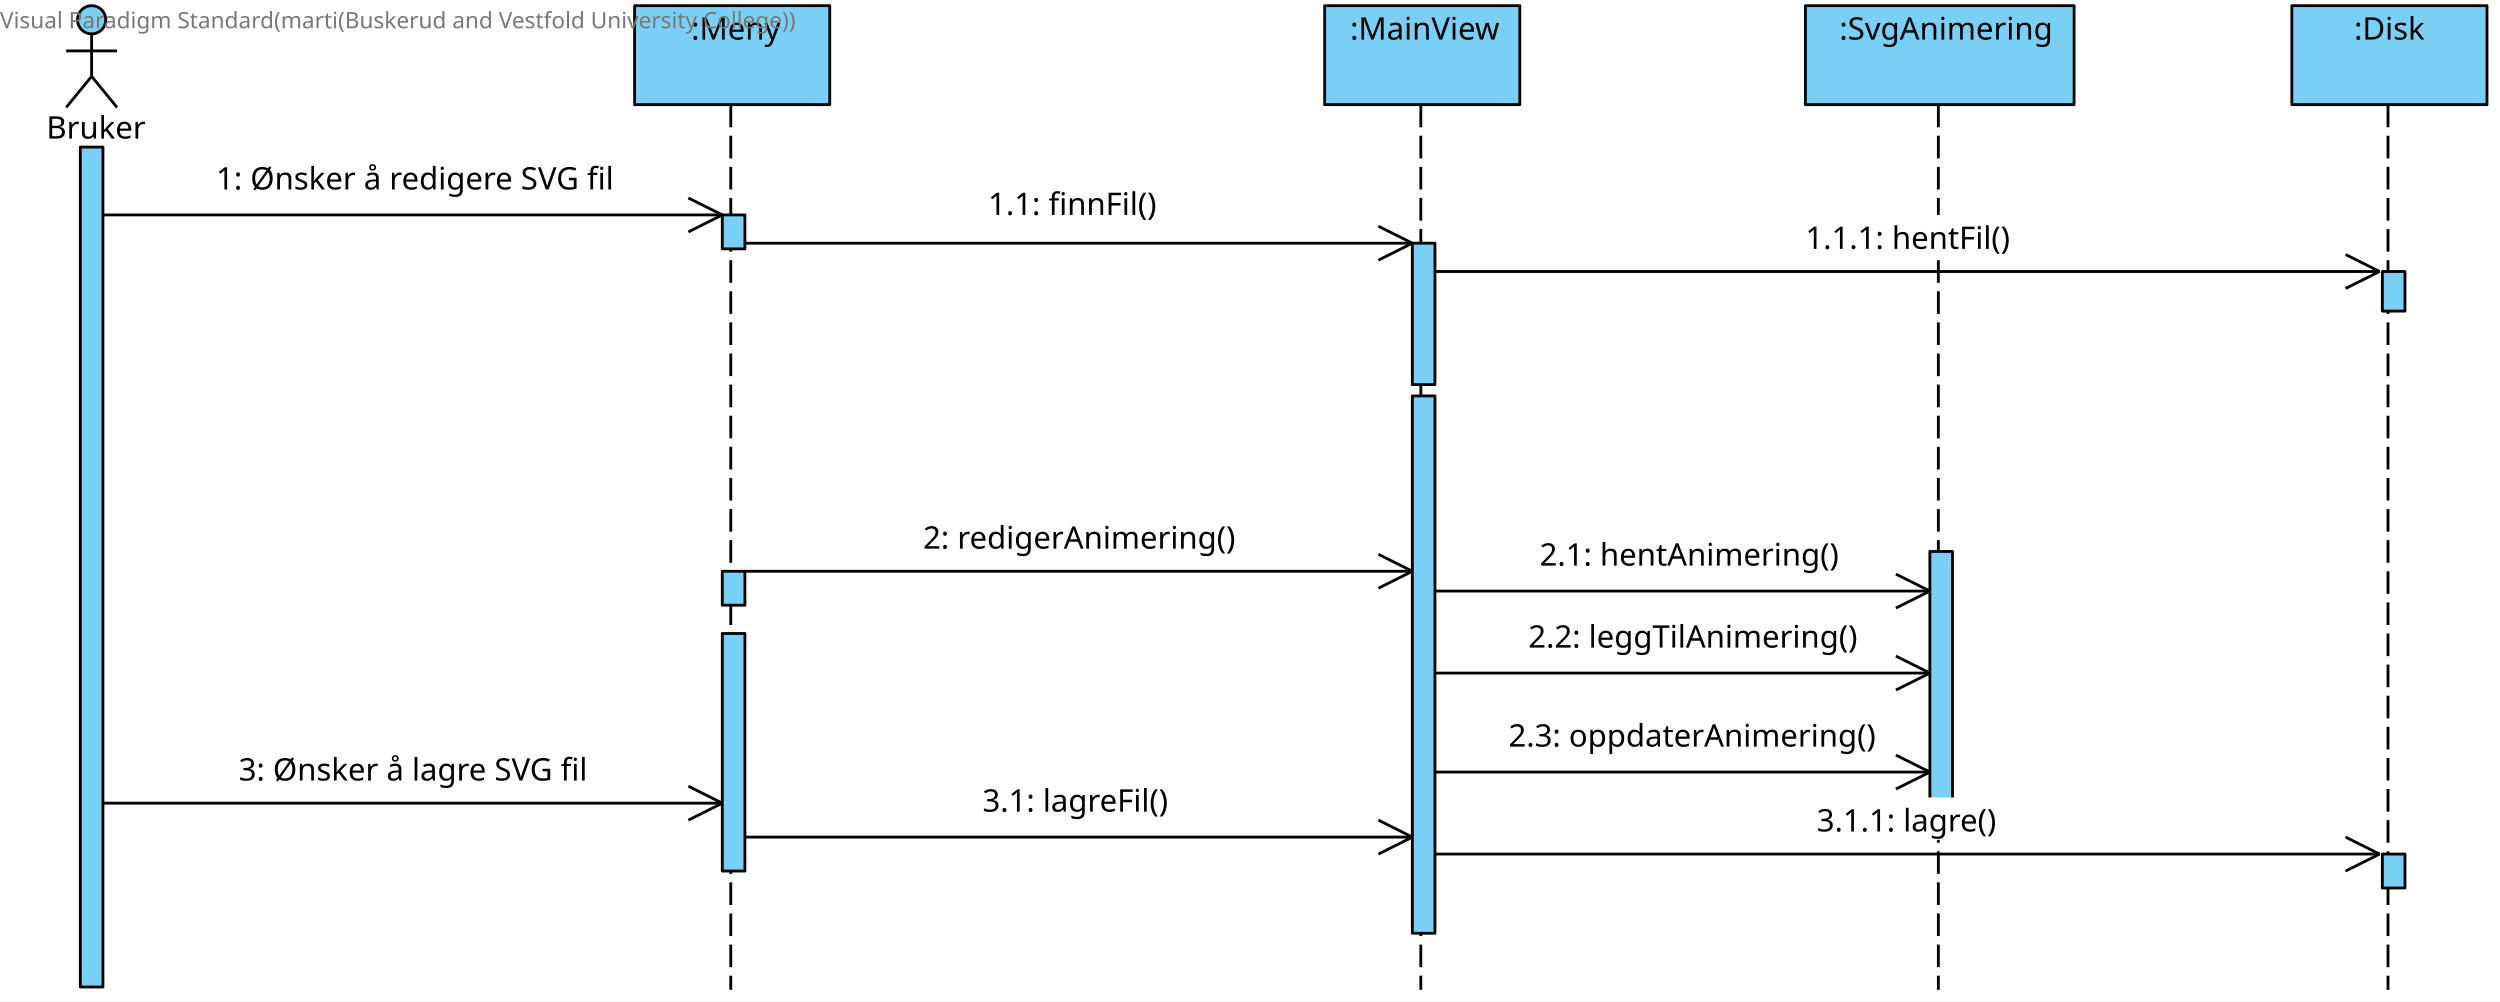
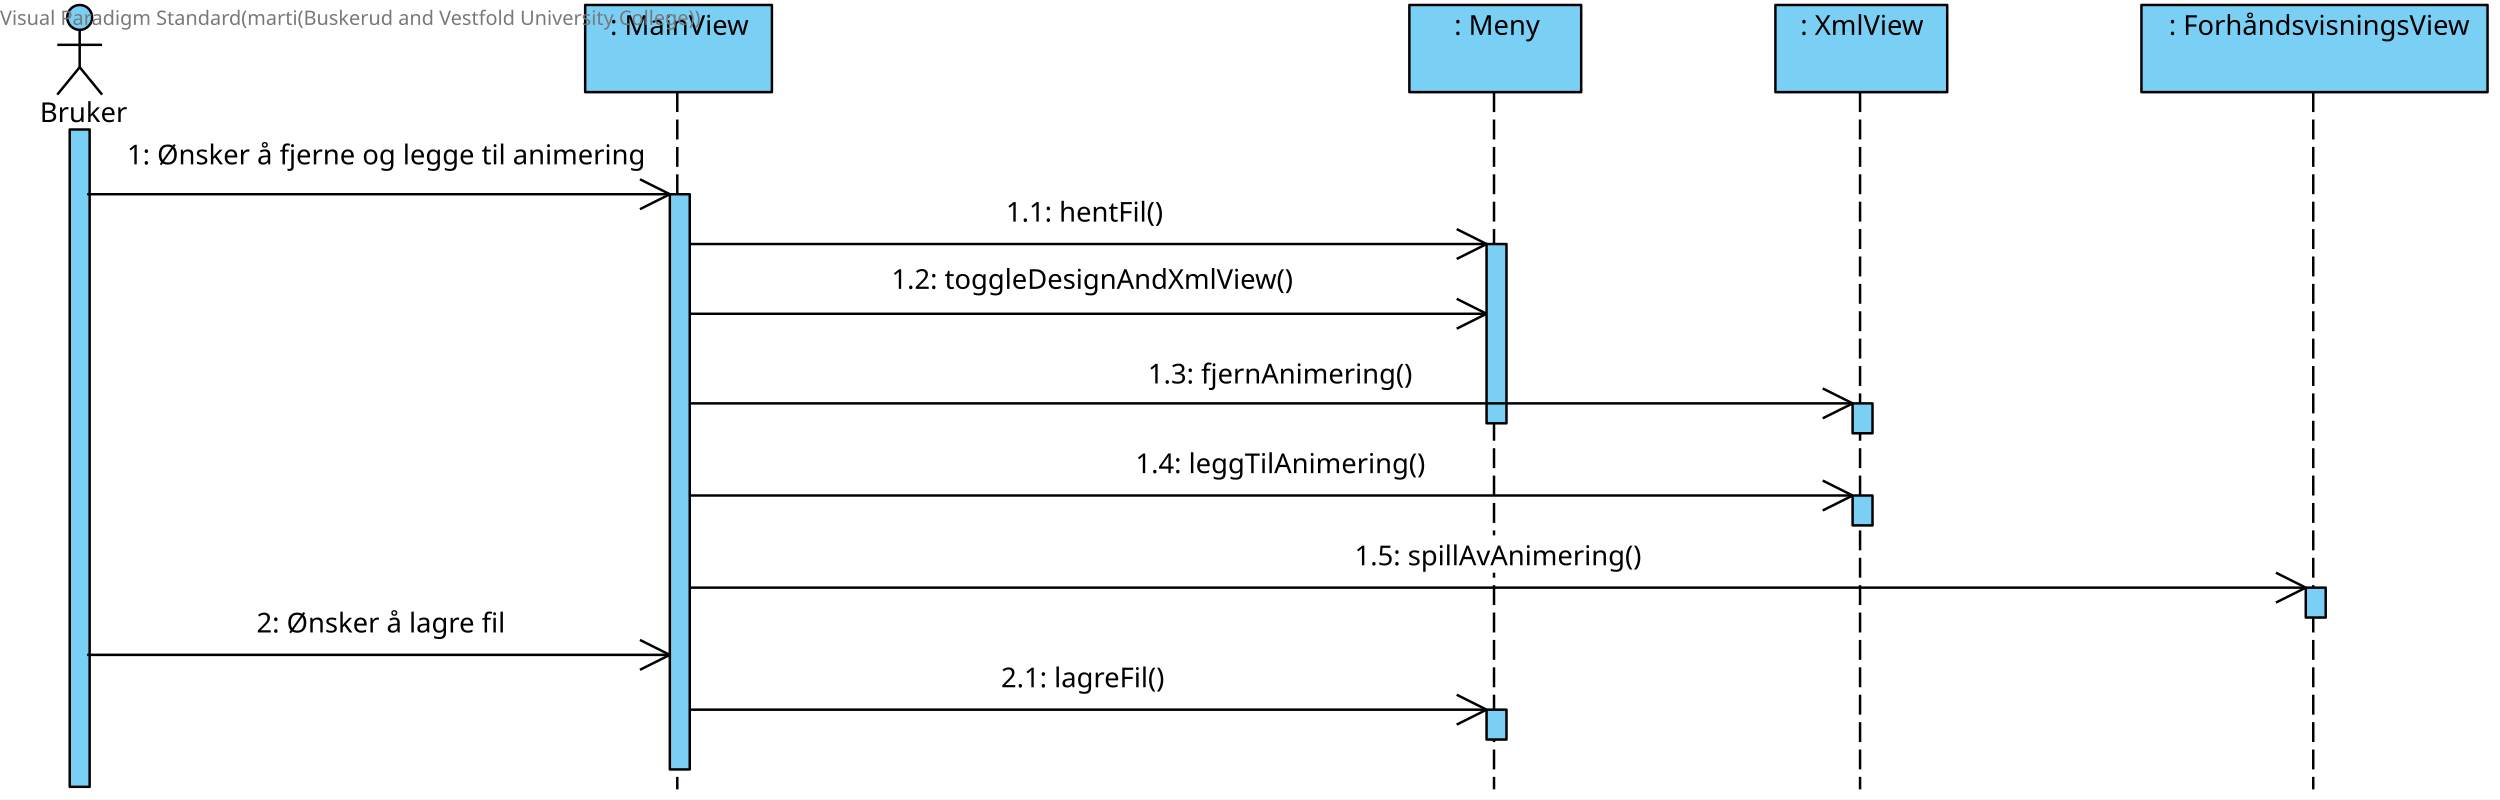
- <svg xmlns="http://www.w3.org/2000/svg" fill-opacity="0" color-rendering="auto" color-interpolation="auto" text-rendering="auto" stroke="rgb(0,0,0)" stroke-linecap="square" width="884" stroke-miterlimit="10" shape-rendering="auto" stroke-opacity="0" fill="rgb(0,0,0)" stroke-dasharray="none" font-weight="normal" stroke-width="1" height="354" font-family="'Dialog'" font-style="normal" stroke-linejoin="miter" font-size="12" stroke-dashoffset="0" image-rendering="auto">
+ <svg xmlns="http://www.w3.org/2000/svg" fill-opacity="0" color-rendering="auto" color-interpolation="auto" text-rendering="auto" stroke="rgb(0,0,0)" stroke-linecap="square" width="1004" stroke-miterlimit="10" shape-rendering="auto" stroke-opacity="0" fill="rgb(0,0,0)" stroke-dasharray="none" font-weight="normal" stroke-width="1" height="321" font-family="'Dialog'" font-style="normal" stroke-linejoin="miter" font-size="12" stroke-dashoffset="0" image-rendering="auto">
  <defs id="genericDefs" />
  <g>
    <defs id="defs1">
      <clipPath clipPathUnits="userSpaceOnUse" id="clipPath1">
-         <path d="M-7 -7 L71 -7 L71 359 L-7 359 L-7 -7 Z" />
+         <path d="M-7 -7 L71 -7 L71 326 L-7 326 L-7 -7 Z" />
      </clipPath>
      <clipPath clipPathUnits="userSpaceOnUse" id="clipPath2">
-         <path d="M-7 -7 L81 -7 L81 359 L-7 359 L-7 -7 Z" />
+         <path d="M-7 -7 L87 -7 L87 326 L-7 326 L-7 -7 Z" />
      </clipPath>
      <clipPath clipPathUnits="userSpaceOnUse" id="clipPath3">
-         <path d="M-7 -7 L107 -7 L107 359 L-7 359 L-7 -7 Z" />
+         <path d="M-7 -7 L81 -7 L81 326 L-7 326 L-7 -7 Z" />
      </clipPath>
      <clipPath clipPathUnits="userSpaceOnUse" id="clipPath4">
-         <path d="M-7 -7 L19 -7 L19 25 L-7 25 L-7 -7 Z" />
+         <path d="M-7 -7 L19 -7 L19 83 L-7 83 L-7 -7 Z" />
      </clipPath>
      <clipPath clipPathUnits="userSpaceOnUse" id="clipPath5">
-         <path d="M-7 -7 L19 -7 L19 100 L-7 100 L-7 -7 Z" />
+         <path d="M-7 -7 L19 -7 L19 242 L-7 242 L-7 -7 Z" />
      </clipPath>
      <clipPath clipPathUnits="userSpaceOnUse" id="clipPath6">
        <path d="M-7 -7 L19 -7 L19 23 L-7 23 L-7 -7 Z" />
      </clipPath>
      <clipPath clipPathUnits="userSpaceOnUse" id="clipPath7">
-         <path d="M-7 -7 L19 -7 L19 201 L-7 201 L-7 -7 Z" />
+         <path d="M-7 -7 L151 -7 L151 326 L-7 326 L-7 -7 Z" />
      </clipPath>
      <clipPath clipPathUnits="userSpaceOnUse" id="clipPath8">
-         <path d="M-7 -7 L19 -7 L19 95 L-7 95 L-7 -7 Z" />
+         <path d="M-53 -15 L106 -15 L106 30 L-53 30 L-53 -15 Z" />
      </clipPath>
      <clipPath clipPathUnits="userSpaceOnUse" id="clipPath9">
-         <path d="M-7 -7 L19 -7 L19 61 L-7 61 L-7 -7 Z" />
+         <path d="M-76 -15 L152 -15 L152 30 L-76 30 L-76 -15 Z" />
      </clipPath>
      <clipPath clipPathUnits="userSpaceOnUse" id="clipPath10">
        <path d="M-70 -15 L140 -15 L140 30 L-70 30 L-70 -15 Z" />
      </clipPath>
      <clipPath clipPathUnits="userSpaceOnUse" id="clipPath11">
-         <path d="M-53 -15 L106 -15 L106 30 L-53 30 L-53 -15 Z" />
+         <path d="M-140 -15 L280 -15 L280 30 L-140 30 L-140 -15 Z" />
      </clipPath>
      <clipPath clipPathUnits="userSpaceOnUse" id="clipPath12">
-         <path d="M-96 -15 L192 -15 L192 30 L-96 30 L-96 -15 Z" />
+         <path d="M0 0 L317 0 L317 84 L0 84 L0 0 Z" />
      </clipPath>
      <clipPath clipPathUnits="userSpaceOnUse" id="clipPath13">
-         <path d="M-0 0 L320 0 L320 84 L-0 84 L-0 0 Z" />
+         <path d="M263 16 L263 31 L47 31 L47 16 ZM0 0 L0 84 L317 84 L317 0 L64 0 L64 14 L11 14 L11 0 Z" />
      </clipPath>
      <clipPath clipPathUnits="userSpaceOnUse" id="clipPath14">
-         <path d="M196 18 L196 34 L117 34 L117 18 ZM-0 0 L-0 9 L2 9 L2 24 L-0 24 L-0 84 L320 84 L320 0 Z" />
+         <path d="M0 0 L404 0 L404 84 L0 84 L0 0 Z" />
      </clipPath>
      <clipPath clipPathUnits="userSpaceOnUse" id="clipPath15">
-         <path d="M-0 0 L418 0 L418 84 L-0 84 L-0 0 Z" />
+         <path d="M238 19 L238 34 L158 34 L158 19 ZM288 46 L288 61 L112 61 L112 46 ZM21 0 L21 11 L0 11 L0 84 L404 84 L404 0 Z" />
      </clipPath>
      <clipPath clipPathUnits="userSpaceOnUse" id="clipPath16">
-         <path d="M252 20 L252 35 L161 35 L161 20 ZM-0 0 L-0 84 L418 84 L418 0 Z" />
+         <path d="M0 0 L551 0 L551 84 L0 84 L0 0 Z" />
      </clipPath>
      <clipPath clipPathUnits="userSpaceOnUse" id="clipPath17">
-         <path d="M218 20 L218 35 L94 35 L94 20 ZM-0 0 L-0 84 L320 84 L320 70 L307 70 L307 55 L320 55 L320 41 L311 41 L311 26 L320 26 L320 0 Z" />
+         <path d="M340 19 L340 34 L209 34 L209 19 ZM429 56 L429 71 L298 71 L298 56 ZM0 0 L0 84 L551 84 L551 0 Z" />
      </clipPath>
      <clipPath clipPathUnits="userSpaceOnUse" id="clipPath18">
-         <path d="M-0 0 L259 0 L259 84 L-0 84 L-0 0 Z" />
+         <path d="M288 18 L288 33 L112 33 L112 18 ZM334 56 L334 71 L214 71 L214 56 ZM0 0 L0 84 L404 84 L404 0 L238 0 L238 6 L158 6 L158 0 Z" />
      </clipPath>
      <clipPath clipPathUnits="userSpaceOnUse" id="clipPath19">
-         <path d="M187 19 L187 34 L67 34 L67 19 ZM194 48 L194 63 L63 63 L63 48 ZM-0 0 L-0 84 L56 84 L56 83 L199 83 L199 84 L259 84 L259 0 Z" />
+         <path d="M334 20 L334 35 L214 35 L214 20 ZM340 56 L340 71 L209 71 L209 56 ZM0 0 L0 84 L551 84 L551 0 Z" />
      </clipPath>
      <clipPath clipPathUnits="userSpaceOnUse" id="clipPath20">
-         <path d="M194 19 L194 34 L63 34 L63 19 ZM199 54 L199 69 L56 69 L56 54 ZM-0 0 L-0 84 L259 84 L259 0 L187 0 L187 5 L67 5 L67 0 Z" />
+         <path d="M0 0 L732 0 L732 84 L0 84 L0 0 Z" />
      </clipPath>
      <clipPath clipPathUnits="userSpaceOnUse" id="clipPath21">
-         <path d="M199 19 L199 34 L56 34 L56 19 ZM249 49 L249 64 L166 64 L166 49 ZM-0 0 L-0 84 L259 84 L259 0 Z" />
+         <path d="M429 19 L429 34 L298 34 L298 19 ZM240 68 L240 83 L156 83 L156 68 ZM0 0 L0 84 L732 84 L732 0 Z" />
      </clipPath>
      <clipPath clipPathUnits="userSpaceOnUse" id="clipPath22">
-         <path d="M199 19 L199 34 L114 34 L114 19 ZM-0 0 L-0 84 L320 84 L320 11 L300 11 L300 0 Z" />
+         <path d="M215 19 L215 34 L99 34 L99 19 ZM0 0 L0 84 L317 84 L317 0 Z" />
      </clipPath>
      <clipPath clipPathUnits="userSpaceOnUse" id="clipPath23">
-         <path d="M249 20 L249 35 L166 35 L166 20 ZM-0 0 L-0 84 L418 84 L418 0 L199 0 L199 5 L56 5 L56 0 Z" />
+         <path d="M240 19 L240 34 L156 34 L156 19 ZM0 0 L0 84 L404 84 L404 0 Z" />
      </clipPath>
      <clipPath clipPathUnits="userSpaceOnUse" id="clipPath24">
-         <path d="M0 0 L303 0 L303 84 L0 84 L0 0 Z" />
+         <path d="M-84 -15 L168 -15 L168 30 L-84 30 L-84 -15 Z" />
      </clipPath>
      <clipPath clipPathUnits="userSpaceOnUse" id="clipPath25">
-         <path d="M63 1 L63 16 L10 16 L10 1 ZM229 19 L229 34 L70 34 L70 19 ZM0 0 L0 84 L303 84 L303 0 Z" />
+         <path d="M-116 -15 L232 -15 L232 30 L-116 30 L-116 -15 Z" />
      </clipPath>
      <clipPath clipPathUnits="userSpaceOnUse" id="clipPath26">
-         <path d="M221 20 L221 35 L78 35 L78 20 ZM0 0 L0 84 L303 84 L303 0 Z" />
+         <path d="M-131 -15 L262 -15 L262 30 L-131 30 L-131 -15 Z" />
      </clipPath>
      <clipPath clipPathUnits="userSpaceOnUse" id="clipPath27">
-         <path d="M-143 -15 L286 -15 L286 30 L-143 30 L-143 -15 Z" />
+         <path d="M-120 -15 L240 -15 L240 30 L-120 30 L-120 -15 Z" />
      </clipPath>
      <clipPath clipPathUnits="userSpaceOnUse" id="clipPath28">
-         <path d="M-159 -15 L318 -15 L318 30 L-159 30 L-159 -15 Z" />
+         <path d="M-176 -15 L352 -15 L352 30 L-176 30 L-176 -15 Z" />
      </clipPath>
      <clipPath clipPathUnits="userSpaceOnUse" id="clipPath29">
-         <path d="M-83 -15 L166 -15 L166 30 L-83 30 L-83 -15 Z" />
+         <path d="M-80 -15 L160 -15 L160 30 L-80 30 L-80 -15 Z" />
      </clipPath>
      <clipPath clipPathUnits="userSpaceOnUse" id="clipPath30">
-         <path d="M-85 -15 L170 -15 L170 30 L-85 30 L-85 -15 Z" />
-       </clipPath>
-       <clipPath clipPathUnits="userSpaceOnUse" id="clipPath31">
-         <path d="M-131 -15 L262 -15 L262 30 L-131 30 L-131 -15 Z" />
-       </clipPath>
-       <clipPath clipPathUnits="userSpaceOnUse" id="clipPath32">
-         <path d="M-120 -15 L240 -15 L240 30 L-120 30 L-120 -15 Z" />
-       </clipPath>
-       <clipPath clipPathUnits="userSpaceOnUse" id="clipPath33">
-         <path d="M-124 -15 L248 -15 L248 30 L-124 30 L-124 -15 Z" />
-       </clipPath>
-       <clipPath clipPathUnits="userSpaceOnUse" id="clipPath34">
-         <path d="M-91 -15 L182 -15 L182 30 L-91 30 L-91 -15 Z" />
-       </clipPath>
-       <clipPath clipPathUnits="userSpaceOnUse" id="clipPath35">
-         <path d="M-79 -16 L158 -16 L158 32 L-79 32 L-79 -16 Z" />
+         <path d="M-216 -15 L432 -15 L432 30 L-216 30 L-216 -15 Z" />
      </clipPath>
    </defs>
    <g fill="white" text-rendering="geometricPrecision" fill-opacity="1" stroke-opacity="1" stroke="white">
-       <rect x="0" width="884" height="354" y="0" stroke="none" />
-     </g>
-     <g font-size="11" transform="translate(2.4,2)" fill-opacity="1" fill="rgb(122,207,245)" text-rendering="geometricPrecision" image-rendering="optimizeQuality" font-family="sans-serif" stroke="rgb(122,207,245)" stroke-opacity="1">
+       <rect x="0" width="1004" height="321" y="0" stroke="none" />
+     </g>
+     <g font-size="11" transform="translate(2,2)" fill-opacity="1" fill="rgb(122,207,245)" text-rendering="geometricPrecision" image-rendering="optimizeQuality" font-family="sans-serif" stroke="rgb(122,207,245)" stroke-opacity="1">
      <circle r="5" clip-path="url(#clipPath1)" cx="30" cy="5" stroke="none" />
-       <rect x="26" width="8" height="297" y="50" clip-path="url(#clipPath1)" stroke="none" />
-     </g>
-     <g stroke-linecap="butt" font-size="11" transform="translate(2.4,2)" fill-opacity="1" fill="black" text-rendering="geometricPrecision" image-rendering="optimizeQuality" font-family="sans-serif" stroke-linejoin="round" stroke="black" stroke-opacity="1" stroke-miterlimit="0">
+       <rect x="26" width="8" height="264" y="50" clip-path="url(#clipPath1)" stroke="none" />
+     </g>
+     <g stroke-linecap="butt" font-size="11" transform="translate(2,2)" fill-opacity="1" fill="black" text-rendering="geometricPrecision" image-rendering="optimizeQuality" font-family="sans-serif" stroke-linejoin="round" stroke="black" stroke-opacity="1" stroke-miterlimit="0">
      <circle fill="none" r="5" clip-path="url(#clipPath1)" cx="30" cy="5" />
-       <rect fill="none" x="26" width="8" height="297" y="50" clip-path="url(#clipPath1)" />
+       <rect fill="none" x="26" width="8" height="264" y="50" clip-path="url(#clipPath1)" />
      <line y2="25" fill="none" x1="30" clip-path="url(#clipPath1)" x2="30" y1="10" />
      <line y2="36" fill="none" x1="30" clip-path="url(#clipPath1)" x2="21" y1="25" />
      <line y2="36" fill="none" x1="30" clip-path="url(#clipPath1)" x2="39" y1="25" />
      <line y2="16" fill="none" x1="21" clip-path="url(#clipPath1)" x2="39" y1="16" />
    </g>
-     <g font-size="11" transform="translate(468.4,2)" fill-opacity="1" fill="rgb(122,207,245)" text-rendering="geometricPrecision" image-rendering="optimizeQuality" font-family="sans-serif" stroke="rgb(122,207,245)" stroke-opacity="1">
-       <rect x="0" width="69" height="35" y="0" clip-path="url(#clipPath2)" stroke="none" />
-     </g>
-     <g stroke-linecap="butt" font-size="11" transform="translate(468.4,2)" fill-opacity="1" fill="black" text-rendering="geometricPrecision" image-rendering="optimizeQuality" font-family="sans-serif" stroke-linejoin="round" stroke="black" stroke-opacity="1" stroke-miterlimit="0">
-       <rect fill="none" x="0" width="69" height="35" y="0" clip-path="url(#clipPath2)" />
-       <line clip-path="url(#clipPath2)" fill="none" x1="34" x2="34" y1="35" y2="348" stroke-linejoin="bevel" stroke-dasharray="8,3" />
-     </g>
-     <g font-size="11" transform="translate(810.4,2)" fill-opacity="1" fill="rgb(122,207,245)" text-rendering="geometricPrecision" image-rendering="optimizeQuality" font-family="sans-serif" stroke="rgb(122,207,245)" stroke-opacity="1">
-       <rect x="0" width="69" height="35" y="0" clip-path="url(#clipPath2)" stroke="none" />
-     </g>
-     <g stroke-linecap="butt" font-size="11" transform="translate(810.4,2)" fill-opacity="1" fill="black" text-rendering="geometricPrecision" image-rendering="optimizeQuality" font-family="sans-serif" stroke-linejoin="round" stroke="black" stroke-opacity="1" stroke-miterlimit="0">
-       <rect fill="none" x="0" width="69" height="35" y="0" clip-path="url(#clipPath2)" />
-       <line clip-path="url(#clipPath2)" fill="none" x1="34" x2="34" y1="35" y2="348" stroke-linejoin="bevel" stroke-dasharray="8,3" />
-     </g>
-     <g font-size="11" transform="translate(638.4,2)" fill-opacity="1" fill="rgb(122,207,245)" text-rendering="geometricPrecision" image-rendering="optimizeQuality" font-family="sans-serif" stroke="rgb(122,207,245)" stroke-opacity="1">
-       <rect x="0" width="95" height="35" y="0" clip-path="url(#clipPath3)" stroke="none" />
-     </g>
-     <g stroke-linecap="butt" font-size="11" transform="translate(638.4,2)" fill-opacity="1" fill="black" text-rendering="geometricPrecision" image-rendering="optimizeQuality" font-family="sans-serif" stroke-linejoin="round" stroke="black" stroke-opacity="1" stroke-miterlimit="0">
-       <rect fill="none" x="0" width="95" height="35" y="0" clip-path="url(#clipPath3)" />
-       <line clip-path="url(#clipPath3)" fill="none" x1="47" x2="47" y1="35" y2="348" stroke-linejoin="bevel" stroke-dasharray="8,3" />
-     </g>
-     <g font-size="11" transform="translate(842.4,96)" fill-opacity="1" fill="rgb(122,207,245)" text-rendering="geometricPrecision" image-rendering="optimizeQuality" font-family="sans-serif" stroke="rgb(122,207,245)" stroke-opacity="1">
-       <rect x="0" width="8" height="14" y="0" clip-path="url(#clipPath4)" stroke="none" />
-     </g>
-     <g stroke-linecap="butt" font-size="11" transform="translate(842.4,96)" fill-opacity="1" fill="black" text-rendering="geometricPrecision" image-rendering="optimizeQuality" font-family="sans-serif" stroke-linejoin="round" stroke="black" stroke-opacity="1" stroke-miterlimit="0">
-       <rect fill="none" x="0" width="8" height="14" y="0" clip-path="url(#clipPath4)" />
-     </g>
-     <g font-size="11" transform="translate(682.4,195)" fill-opacity="1" fill="rgb(122,207,245)" text-rendering="geometricPrecision" image-rendering="optimizeQuality" font-family="sans-serif" stroke="rgb(122,207,245)" stroke-opacity="1">
-       <rect x="0" width="8" height="89" y="0" clip-path="url(#clipPath5)" stroke="none" />
-     </g>
-     <g stroke-linecap="butt" font-size="11" transform="translate(682.4,195)" fill-opacity="1" fill="black" text-rendering="geometricPrecision" image-rendering="optimizeQuality" font-family="sans-serif" stroke-linejoin="round" stroke="black" stroke-opacity="1" stroke-miterlimit="0">
-       <rect fill="none" x="0" width="8" height="89" y="0" clip-path="url(#clipPath5)" />
-     </g>
-     <g font-size="11" transform="translate(842.4,302)" fill-opacity="1" fill="rgb(122,207,245)" text-rendering="geometricPrecision" image-rendering="optimizeQuality" font-family="sans-serif" stroke="rgb(122,207,245)" stroke-opacity="1">
-       <rect x="0" width="8" height="12" y="0" clip-path="url(#clipPath6)" stroke="none" />
-     </g>
-     <g stroke-linecap="butt" font-size="11" transform="translate(842.4,302)" fill-opacity="1" fill="black" text-rendering="geometricPrecision" image-rendering="optimizeQuality" font-family="sans-serif" stroke-linejoin="round" stroke="black" stroke-opacity="1" stroke-miterlimit="0">
-       <rect fill="none" x="0" width="8" height="12" y="0" clip-path="url(#clipPath6)" />
-     </g>
-     <g font-size="11" transform="translate(224.4,2)" fill-opacity="1" fill="rgb(122,207,245)" text-rendering="geometricPrecision" image-rendering="optimizeQuality" font-family="sans-serif" stroke="rgb(122,207,245)" stroke-opacity="1">
-       <rect x="0" width="69" height="35" y="0" clip-path="url(#clipPath2)" stroke="none" />
-     </g>
-     <g stroke-linecap="butt" font-size="11" transform="translate(224.4,2)" fill-opacity="1" fill="black" text-rendering="geometricPrecision" image-rendering="optimizeQuality" font-family="sans-serif" stroke-linejoin="round" stroke="black" stroke-opacity="1" stroke-miterlimit="0">
-       <rect fill="none" x="0" width="69" height="35" y="0" clip-path="url(#clipPath2)" />
-       <line clip-path="url(#clipPath2)" fill="none" x1="34" x2="34" y1="35" y2="348" stroke-linejoin="bevel" stroke-dasharray="8,3" />
-     </g>
-     <g font-size="11" transform="translate(499.4,140)" fill-opacity="1" fill="rgb(122,207,245)" text-rendering="geometricPrecision" image-rendering="optimizeQuality" font-family="sans-serif" stroke="rgb(122,207,245)" stroke-opacity="1">
-       <rect x="0" width="8" height="190" y="0" clip-path="url(#clipPath7)" stroke="none" />
-     </g>
-     <g stroke-linecap="butt" font-size="11" transform="translate(499.4,140)" fill-opacity="1" fill="black" text-rendering="geometricPrecision" image-rendering="optimizeQuality" font-family="sans-serif" stroke-linejoin="round" stroke="black" stroke-opacity="1" stroke-miterlimit="0">
-       <rect fill="none" x="0" width="8" height="190" y="0" clip-path="url(#clipPath7)" />
-     </g>
-     <g font-size="11" transform="translate(255.4,76)" fill-opacity="1" fill="rgb(122,207,245)" text-rendering="geometricPrecision" image-rendering="optimizeQuality" font-family="sans-serif" stroke="rgb(122,207,245)" stroke-opacity="1">
-       <rect x="0" width="8" height="12" y="0" clip-path="url(#clipPath6)" stroke="none" />
-     </g>
-     <g stroke-linecap="butt" font-size="11" transform="translate(255.4,76)" fill-opacity="1" fill="black" text-rendering="geometricPrecision" image-rendering="optimizeQuality" font-family="sans-serif" stroke-linejoin="round" stroke="black" stroke-opacity="1" stroke-miterlimit="0">
-       <rect fill="none" x="0" width="8" height="12" y="0" clip-path="url(#clipPath6)" />
-     </g>
-     <g font-size="11" transform="translate(255.4,202)" fill-opacity="1" fill="rgb(122,207,245)" text-rendering="geometricPrecision" image-rendering="optimizeQuality" font-family="sans-serif" stroke="rgb(122,207,245)" stroke-opacity="1">
-       <rect x="0" width="8" height="12" y="0" clip-path="url(#clipPath6)" stroke="none" />
-     </g>
-     <g stroke-linecap="butt" font-size="11" transform="translate(255.4,202)" fill-opacity="1" fill="black" text-rendering="geometricPrecision" image-rendering="optimizeQuality" font-family="sans-serif" stroke-linejoin="round" stroke="black" stroke-opacity="1" stroke-miterlimit="0">
-       <rect fill="none" x="0" width="8" height="12" y="0" clip-path="url(#clipPath6)" />
-     </g>
-     <g font-size="11" transform="translate(255.4,224)" fill-opacity="1" fill="rgb(122,207,245)" text-rendering="geometricPrecision" image-rendering="optimizeQuality" font-family="sans-serif" stroke="rgb(122,207,245)" stroke-opacity="1">
-       <rect x="0" width="8" height="84" y="0" clip-path="url(#clipPath8)" stroke="none" />
-     </g>
-     <g stroke-linecap="butt" font-size="11" transform="translate(255.4,224)" fill-opacity="1" fill="black" text-rendering="geometricPrecision" image-rendering="optimizeQuality" font-family="sans-serif" stroke-linejoin="round" stroke="black" stroke-opacity="1" stroke-miterlimit="0">
-       <rect fill="none" x="0" width="8" height="84" y="0" clip-path="url(#clipPath8)" />
-     </g>
-     <g font-size="11" transform="translate(499.4,86)" fill-opacity="1" fill="rgb(122,207,245)" text-rendering="geometricPrecision" image-rendering="optimizeQuality" font-family="sans-serif" stroke="rgb(122,207,245)" stroke-opacity="1">
-       <rect x="0" width="8" height="50" y="0" clip-path="url(#clipPath9)" stroke="none" />
-     </g>
-     <g stroke-linecap="butt" font-size="11" transform="translate(499.4,86)" fill-opacity="1" fill="black" text-rendering="geometricPrecision" image-rendering="optimizeQuality" font-family="sans-serif" stroke-linejoin="round" stroke="black" stroke-opacity="1" stroke-miterlimit="0">
-       <rect fill="none" x="0" width="8" height="50" y="0" clip-path="url(#clipPath9)" />
-     </g>
-     <g font-size="11" transform="translate(224.4,2)" fill-opacity="1" fill="black" text-rendering="geometricPrecision" image-rendering="optimizeQuality" font-family="sans-serif" stroke="black" stroke-opacity="1">
-       <text x="20" xml:space="preserve" y="12" clip-path="url(#clipPath10)" stroke="none">:Meny</text>
-     </g>
-     <g font-size="11" transform="translate(6.4,37)" fill-opacity="1" fill="black" text-rendering="geometricPrecision" image-rendering="optimizeQuality" font-family="sans-serif" stroke="black" stroke-opacity="1">
-       <text x="10" xml:space="preserve" y="12" clip-path="url(#clipPath11)" stroke="none">Bruker</text>
-     </g>
-     <g font-size="11" transform="translate(468.4,2)" fill-opacity="1" fill="black" text-rendering="geometricPrecision" image-rendering="optimizeQuality" font-family="sans-serif" stroke="black" stroke-opacity="1">
-       <text x="9" xml:space="preserve" y="12" clip-path="url(#clipPath10)" stroke="none">:MainView</text>
-     </g>
-     <g font-size="11" transform="translate(810.4,2)" fill-opacity="1" fill="black" text-rendering="geometricPrecision" image-rendering="optimizeQuality" font-family="sans-serif" stroke="black" stroke-opacity="1">
-       <text x="22" xml:space="preserve" y="12" clip-path="url(#clipPath10)" stroke="none">:Disk</text>
-     </g>
-     <g font-size="11" transform="translate(638.4,2)" fill-opacity="1" fill="black" text-rendering="geometricPrecision" image-rendering="optimizeQuality" font-family="sans-serif" stroke="black" stroke-opacity="1">
-       <text x="12" xml:space="preserve" y="12" clip-path="url(#clipPath12)" stroke="none">:SvgAnimering</text>
-     </g>
-     <g stroke-linecap="butt" font-size="11" transform="translate(223.4,46)" fill-opacity="1" fill="black" text-rendering="geometricPrecision" image-rendering="optimizeQuality" font-family="sans-serif" stroke-linejoin="round" stroke="black" stroke-opacity="1">
-       <line y2="40" fill="none" x1="40" clip-path="url(#clipPath14)" x2="276" y1="40" />
-       <line y2="34" fill="none" x1="276" clip-path="url(#clipPath14)" x2="264" y1="40" />
-       <line y2="46" fill="none" x1="276" clip-path="url(#clipPath14)" x2="264" y1="40" />
-     </g>
-     <g stroke-linecap="butt" font-size="11" transform="translate(467.4,56)" fill-opacity="1" fill="black" text-rendering="geometricPrecision" image-rendering="optimizeQuality" font-family="sans-serif" stroke-linejoin="round" stroke="black" stroke-opacity="1">
-       <line y2="40" fill="none" x1="40" clip-path="url(#clipPath16)" x2="374" y1="40" />
-       <line y2="34" fill="none" x1="374" clip-path="url(#clipPath16)" x2="362" y1="40" />
-       <line y2="46" fill="none" x1="374" clip-path="url(#clipPath16)" x2="362" y1="40" />
-     </g>
-     <g stroke-linecap="butt" font-size="11" transform="translate(223.4,162)" fill-opacity="1" fill="black" text-rendering="geometricPrecision" image-rendering="optimizeQuality" font-family="sans-serif" stroke-linejoin="round" stroke="black" stroke-opacity="1">
-       <line y2="40" fill="none" x1="40" clip-path="url(#clipPath17)" x2="276" y1="40" />
-       <line y2="34" fill="none" x1="276" clip-path="url(#clipPath17)" x2="264" y1="40" />
-       <line y2="46" fill="none" x1="276" clip-path="url(#clipPath17)" x2="264" y1="40" />
-     </g>
-     <g stroke-linecap="butt" font-size="11" transform="translate(467.4,169)" fill-opacity="1" fill="black" text-rendering="geometricPrecision" image-rendering="optimizeQuality" font-family="sans-serif" stroke-linejoin="round" stroke="black" stroke-opacity="1">
-       <line y2="40" fill="none" x1="40" clip-path="url(#clipPath19)" x2="215" y1="40" />
-       <line y2="34" fill="none" x1="215" clip-path="url(#clipPath19)" x2="203" y1="40" />
-       <line y2="46" fill="none" x1="215" clip-path="url(#clipPath19)" x2="203" y1="40" />
-     </g>
-     <g stroke-linecap="butt" font-size="11" transform="translate(467.4,198)" fill-opacity="1" fill="black" text-rendering="geometricPrecision" image-rendering="optimizeQuality" font-family="sans-serif" stroke-linejoin="round" stroke="black" stroke-opacity="1">
-       <line y2="40" fill="none" x1="40" clip-path="url(#clipPath20)" x2="215" y1="40" />
-       <line y2="34" fill="none" x1="215" clip-path="url(#clipPath20)" x2="203" y1="40" />
-       <line y2="46" fill="none" x1="215" clip-path="url(#clipPath20)" x2="203" y1="40" />
-     </g>
-     <g stroke-linecap="butt" font-size="11" transform="translate(467.4,233)" fill-opacity="1" fill="black" text-rendering="geometricPrecision" image-rendering="optimizeQuality" font-family="sans-serif" stroke-linejoin="round" stroke="black" stroke-opacity="1">
-       <line y2="40" fill="none" x1="40" clip-path="url(#clipPath21)" x2="215" y1="40" />
-       <line y2="34" fill="none" x1="215" clip-path="url(#clipPath21)" x2="203" y1="40" />
-       <line y2="46" fill="none" x1="215" clip-path="url(#clipPath21)" x2="203" y1="40" />
-     </g>
-     <g stroke-linecap="butt" font-size="11" transform="translate(223.4,256)" fill-opacity="1" fill="black" text-rendering="geometricPrecision" image-rendering="optimizeQuality" font-family="sans-serif" stroke-linejoin="round" stroke="black" stroke-opacity="1">
-       <line y2="40" fill="none" x1="40" clip-path="url(#clipPath22)" x2="276" y1="40" />
-       <line y2="34" fill="none" x1="276" clip-path="url(#clipPath22)" x2="264" y1="40" />
-       <line y2="46" fill="none" x1="276" clip-path="url(#clipPath22)" x2="264" y1="40" />
-     </g>
-     <g stroke-linecap="butt" font-size="11" transform="translate(467.4,262)" fill-opacity="1" fill="black" text-rendering="geometricPrecision" image-rendering="optimizeQuality" font-family="sans-serif" stroke-linejoin="round" stroke="black" stroke-opacity="1">
-       <line y2="40" fill="none" x1="40" clip-path="url(#clipPath23)" x2="374" y1="40" />
-       <line y2="34" fill="none" x1="374" clip-path="url(#clipPath23)" x2="362" y1="40" />
-       <line y2="46" fill="none" x1="374" clip-path="url(#clipPath23)" x2="362" y1="40" />
-     </g>
-     <g stroke-linecap="butt" font-size="11" transform="translate(-3.6,36)" fill-opacity="1" fill="black" text-rendering="geometricPrecision" image-rendering="optimizeQuality" font-family="sans-serif" stroke-linejoin="round" stroke="black" stroke-opacity="1">
-       <line y2="40" fill="none" x1="40" clip-path="url(#clipPath25)" x2="259" y1="40" />
-       <line y2="34" fill="none" x1="259" clip-path="url(#clipPath25)" x2="247" y1="40" />
-       <line y2="46" fill="none" x1="259" clip-path="url(#clipPath25)" x2="247" y1="40" />
-     </g>
-     <g stroke-linecap="butt" font-size="11" transform="translate(-3.6,244)" fill-opacity="1" fill="black" text-rendering="geometricPrecision" image-rendering="optimizeQuality" font-family="sans-serif" stroke-linejoin="round" stroke="black" stroke-opacity="1">
-       <line y2="40" fill="none" x1="40" clip-path="url(#clipPath26)" x2="259" y1="40" />
-       <line y2="34" fill="none" x1="259" clip-path="url(#clipPath26)" x2="247" y1="40" />
-       <line y2="46" fill="none" x1="259" clip-path="url(#clipPath26)" x2="247" y1="40" />
-     </g>
-     <g font-size="11" transform="translate(74.4,264)" fill-opacity="1" fill="white" text-rendering="geometricPrecision" image-rendering="optimizeQuality" font-family="sans-serif" stroke="white" stroke-opacity="1">
-       <rect x="0" width="143" height="15" y="0" clip-path="url(#clipPath27)" stroke="none" />
-       <text fill="black" x="10" xml:space="preserve" y="12" clip-path="url(#clipPath27)" stroke="none">3: Ønsker å lagre SVG fil</text>
-     </g>
-     <g font-size="11" transform="translate(66.4,55)" fill-opacity="1" fill="white" text-rendering="geometricPrecision" image-rendering="optimizeQuality" font-family="sans-serif" stroke="white" stroke-opacity="1">
-       <rect x="0" width="159" height="15" y="0" clip-path="url(#clipPath28)" stroke="none" />
-       <text fill="black" x="10" xml:space="preserve" y="12" clip-path="url(#clipPath28)" stroke="none">1: Ønsker å redigere SVG fil</text>
-     </g>
-     <g font-size="11" transform="translate(633.4,282)" fill-opacity="1" fill="white" text-rendering="geometricPrecision" image-rendering="optimizeQuality" font-family="sans-serif" stroke="white" stroke-opacity="1">
-       <rect x="0" width="83" height="15" y="0" clip-path="url(#clipPath29)" stroke="none" />
-       <text fill="black" x="9" xml:space="preserve" y="12" clip-path="url(#clipPath29)" stroke="none">3.1.1: lagre()</text>
-     </g>
-     <g font-size="11" transform="translate(337.4,275)" fill-opacity="1" fill="white" text-rendering="geometricPrecision" image-rendering="optimizeQuality" font-family="sans-serif" stroke="white" stroke-opacity="1">
-       <rect x="0" width="85" height="15" y="0" clip-path="url(#clipPath30)" stroke="none" />
-       <text fill="black" x="10" xml:space="preserve" y="12" clip-path="url(#clipPath30)" stroke="none">3.1: lagreFil()</text>
-     </g>
-     <g font-size="11" transform="translate(523.4,252)" fill-opacity="1" fill="white" text-rendering="geometricPrecision" image-rendering="optimizeQuality" font-family="sans-serif" stroke="white" stroke-opacity="1">
-       <rect x="0" width="143" height="15" y="0" clip-path="url(#clipPath27)" stroke="none" />
-       <text fill="black" x="10" xml:space="preserve" y="12" clip-path="url(#clipPath27)" stroke="none">2.3: oppdaterAnimering()</text>
-     </g>
-     <g font-size="11" transform="translate(530.4,217)" fill-opacity="1" fill="white" text-rendering="geometricPrecision" image-rendering="optimizeQuality" font-family="sans-serif" stroke="white" stroke-opacity="1">
-       <rect x="0" width="131" height="15" y="0" clip-path="url(#clipPath31)" stroke="none" />
-       <text fill="black" x="10" xml:space="preserve" y="12" clip-path="url(#clipPath31)" stroke="none">2.2: leggTilAnimering()</text>
-     </g>
-     <g font-size="11" transform="translate(534.4,188)" fill-opacity="1" fill="white" text-rendering="geometricPrecision" image-rendering="optimizeQuality" font-family="sans-serif" stroke="white" stroke-opacity="1">
-       <rect x="0" width="120" height="15" y="0" clip-path="url(#clipPath32)" stroke="none" />
-       <text fill="black" x="10" xml:space="preserve" y="12" clip-path="url(#clipPath32)" stroke="none">2.1: hentAnimering()</text>
-     </g>
-     <g font-size="11" transform="translate(317.4,182)" fill-opacity="1" fill="white" text-rendering="geometricPrecision" image-rendering="optimizeQuality" font-family="sans-serif" stroke="white" stroke-opacity="1">
-       <rect x="0" width="124" height="15" y="0" clip-path="url(#clipPath33)" stroke="none" />
-       <text fill="black" x="9" xml:space="preserve" y="12" clip-path="url(#clipPath33)" stroke="none">2: redigerAnimering()</text>
-     </g>
-     <g font-size="11" transform="translate(628.4,76)" fill-opacity="1" fill="white" text-rendering="geometricPrecision" image-rendering="optimizeQuality" font-family="sans-serif" stroke="white" stroke-opacity="1">
-       <rect x="0" width="91" height="15" y="0" clip-path="url(#clipPath34)" stroke="none" />
-       <text fill="black" x="10" xml:space="preserve" y="12" clip-path="url(#clipPath34)" stroke="none">1.1.1: hentFil()</text>
-     </g>
-     <g font-size="11" transform="translate(340.4,64)" fill-opacity="1" fill="white" text-rendering="geometricPrecision" image-rendering="optimizeQuality" font-family="sans-serif" stroke="white" stroke-opacity="1">
-       <rect x="0" width="79" height="16" y="0" clip-path="url(#clipPath35)" stroke="none" />
-       <text fill="black" x="9" xml:space="preserve" y="12" clip-path="url(#clipPath35)" stroke="none">1.1: finnFil()</text>
+     <g font-size="11" transform="translate(235,2)" fill-opacity="1" fill="rgb(122,207,245)" text-rendering="geometricPrecision" image-rendering="optimizeQuality" font-family="sans-serif" stroke="rgb(122,207,245)" stroke-opacity="1">
+       <rect x="0" width="75" height="35" y="0" clip-path="url(#clipPath2)" stroke="none" />
+     </g>
+     <g stroke-linecap="butt" font-size="11" transform="translate(235,2)" fill-opacity="1" fill="black" text-rendering="geometricPrecision" image-rendering="optimizeQuality" font-family="sans-serif" stroke-linejoin="round" stroke="black" stroke-opacity="1" stroke-miterlimit="0">
+       <rect fill="none" x="0" width="75" height="35" y="0" clip-path="url(#clipPath2)" />
+       <line clip-path="url(#clipPath2)" fill="none" x1="37" x2="37" y1="35" y2="315" stroke-linejoin="bevel" stroke-dasharray="8,3" />
+     </g>
+     <g font-size="11" transform="translate(713,2)" fill-opacity="1" fill="rgb(122,207,245)" text-rendering="geometricPrecision" image-rendering="optimizeQuality" font-family="sans-serif" stroke="rgb(122,207,245)" stroke-opacity="1">
+       <rect x="0" width="69" height="35" y="0" clip-path="url(#clipPath3)" stroke="none" />
+     </g>
+     <g stroke-linecap="butt" font-size="11" transform="translate(713,2)" fill-opacity="1" fill="black" text-rendering="geometricPrecision" image-rendering="optimizeQuality" font-family="sans-serif" stroke-linejoin="round" stroke="black" stroke-opacity="1" stroke-miterlimit="0">
+       <rect fill="none" x="0" width="69" height="35" y="0" clip-path="url(#clipPath3)" />
+       <line clip-path="url(#clipPath3)" fill="none" x1="34" x2="34" y1="35" y2="315" stroke-linejoin="bevel" stroke-dasharray="8,3" />
+     </g>
+     <g font-size="11" transform="translate(566,2)" fill-opacity="1" fill="rgb(122,207,245)" text-rendering="geometricPrecision" image-rendering="optimizeQuality" font-family="sans-serif" stroke="rgb(122,207,245)" stroke-opacity="1">
+       <rect x="0" width="69" height="35" y="0" clip-path="url(#clipPath3)" stroke="none" />
+     </g>
+     <g stroke-linecap="butt" font-size="11" transform="translate(566,2)" fill-opacity="1" fill="black" text-rendering="geometricPrecision" image-rendering="optimizeQuality" font-family="sans-serif" stroke-linejoin="round" stroke="black" stroke-opacity="1" stroke-miterlimit="0">
+       <rect fill="none" x="0" width="69" height="35" y="0" clip-path="url(#clipPath3)" />
+       <line clip-path="url(#clipPath3)" fill="none" x1="34" x2="34" y1="35" y2="315" stroke-linejoin="bevel" stroke-dasharray="8,3" />
+     </g>
+     <g font-size="11" transform="translate(597,98)" fill-opacity="1" fill="rgb(122,207,245)" text-rendering="geometricPrecision" image-rendering="optimizeQuality" font-family="sans-serif" stroke="rgb(122,207,245)" stroke-opacity="1">
+       <rect x="0" width="8" height="72" y="0" clip-path="url(#clipPath4)" stroke="none" />
+     </g>
+     <g stroke-linecap="butt" font-size="11" transform="translate(597,98)" fill-opacity="1" fill="black" text-rendering="geometricPrecision" image-rendering="optimizeQuality" font-family="sans-serif" stroke-linejoin="round" stroke="black" stroke-opacity="1" stroke-miterlimit="0">
+       <rect fill="none" x="0" width="8" height="72" y="0" clip-path="url(#clipPath4)" />
+     </g>
+     <g font-size="11" transform="translate(269,78)" fill-opacity="1" fill="rgb(122,207,245)" text-rendering="geometricPrecision" image-rendering="optimizeQuality" font-family="sans-serif" stroke="rgb(122,207,245)" stroke-opacity="1">
+       <rect x="0" width="8" height="231" y="0" clip-path="url(#clipPath5)" stroke="none" />
+     </g>
+     <g stroke-linecap="butt" font-size="11" transform="translate(269,78)" fill-opacity="1" fill="black" text-rendering="geometricPrecision" image-rendering="optimizeQuality" font-family="sans-serif" stroke-linejoin="round" stroke="black" stroke-opacity="1" stroke-miterlimit="0">
+       <rect fill="none" x="0" width="8" height="231" y="0" clip-path="url(#clipPath5)" />
+     </g>
+     <g font-size="11" transform="translate(744,199)" fill-opacity="1" fill="rgb(122,207,245)" text-rendering="geometricPrecision" image-rendering="optimizeQuality" font-family="sans-serif" stroke="rgb(122,207,245)" stroke-opacity="1">
+       <rect x="0" width="8" height="12" y="0" clip-path="url(#clipPath6)" stroke="none" />
+     </g>
+     <g stroke-linecap="butt" font-size="11" transform="translate(744,199)" fill-opacity="1" fill="black" text-rendering="geometricPrecision" image-rendering="optimizeQuality" font-family="sans-serif" stroke-linejoin="round" stroke="black" stroke-opacity="1" stroke-miterlimit="0">
+       <rect fill="none" x="0" width="8" height="12" y="0" clip-path="url(#clipPath6)" />
+     </g>
+     <g font-size="11" transform="translate(744,162)" fill-opacity="1" fill="rgb(122,207,245)" text-rendering="geometricPrecision" image-rendering="optimizeQuality" font-family="sans-serif" stroke="rgb(122,207,245)" stroke-opacity="1">
+       <rect x="0" width="8" height="12" y="0" clip-path="url(#clipPath6)" stroke="none" />
+     </g>
+     <g stroke-linecap="butt" font-size="11" transform="translate(744,162)" fill-opacity="1" fill="black" text-rendering="geometricPrecision" image-rendering="optimizeQuality" font-family="sans-serif" stroke-linejoin="round" stroke="black" stroke-opacity="1" stroke-miterlimit="0">
+       <rect fill="none" x="0" width="8" height="12" y="0" clip-path="url(#clipPath6)" />
+     </g>
+     <g font-size="11" transform="translate(860,2)" fill-opacity="1" fill="rgb(122,207,245)" text-rendering="geometricPrecision" image-rendering="optimizeQuality" font-family="sans-serif" stroke="rgb(122,207,245)" stroke-opacity="1">
+       <rect x="0" width="139" height="35" y="0" clip-path="url(#clipPath7)" stroke="none" />
+     </g>
+     <g stroke-linecap="butt" font-size="11" transform="translate(860,2)" fill-opacity="1" fill="black" text-rendering="geometricPrecision" image-rendering="optimizeQuality" font-family="sans-serif" stroke-linejoin="round" stroke="black" stroke-opacity="1" stroke-miterlimit="0">
+       <rect fill="none" x="0" width="139" height="35" y="0" clip-path="url(#clipPath7)" />
+       <line clip-path="url(#clipPath7)" fill="none" x1="69" x2="69" y1="35" y2="315" stroke-linejoin="bevel" stroke-dasharray="8,3" />
+     </g>
+     <g font-size="11" transform="translate(926,236)" fill-opacity="1" fill="rgb(122,207,245)" text-rendering="geometricPrecision" image-rendering="optimizeQuality" font-family="sans-serif" stroke="rgb(122,207,245)" stroke-opacity="1">
+       <rect x="0" width="8" height="12" y="0" clip-path="url(#clipPath6)" stroke="none" />
+     </g>
+     <g stroke-linecap="butt" font-size="11" transform="translate(926,236)" fill-opacity="1" fill="black" text-rendering="geometricPrecision" image-rendering="optimizeQuality" font-family="sans-serif" stroke-linejoin="round" stroke="black" stroke-opacity="1" stroke-miterlimit="0">
+       <rect fill="none" x="0" width="8" height="12" y="0" clip-path="url(#clipPath6)" />
+     </g>
+     <g font-size="11" transform="translate(597,285)" fill-opacity="1" fill="rgb(122,207,245)" text-rendering="geometricPrecision" image-rendering="optimizeQuality" font-family="sans-serif" stroke="rgb(122,207,245)" stroke-opacity="1">
+       <rect x="0" width="8" height="12" y="0" clip-path="url(#clipPath6)" stroke="none" />
+     </g>
+     <g stroke-linecap="butt" font-size="11" transform="translate(597,285)" fill-opacity="1" fill="black" text-rendering="geometricPrecision" image-rendering="optimizeQuality" font-family="sans-serif" stroke-linejoin="round" stroke="black" stroke-opacity="1" stroke-miterlimit="0">
+       <rect fill="none" x="0" width="8" height="12" y="0" clip-path="url(#clipPath6)" />
+     </g>
+     <g font-size="11" transform="translate(6,37)" fill-opacity="1" fill="black" text-rendering="geometricPrecision" image-rendering="optimizeQuality" font-family="sans-serif" stroke="black" stroke-opacity="1">
+       <text x="10" xml:space="preserve" y="12" clip-path="url(#clipPath8)" stroke="none">Bruker</text>
+     </g>
+     <g font-size="11" transform="translate(235,2)" fill-opacity="1" fill="black" text-rendering="geometricPrecision" image-rendering="optimizeQuality" font-family="sans-serif" stroke="black" stroke-opacity="1">
+       <text x="10" xml:space="preserve" y="12" clip-path="url(#clipPath9)" stroke="none">: MainView</text>
+     </g>
+     <g font-size="11" transform="translate(713,2)" fill-opacity="1" fill="black" text-rendering="geometricPrecision" image-rendering="optimizeQuality" font-family="sans-serif" stroke="black" stroke-opacity="1">
+       <text x="10" xml:space="preserve" y="12" clip-path="url(#clipPath10)" stroke="none">: XmlView</text>
+     </g>
+     <g font-size="11" transform="translate(566,2)" fill-opacity="1" fill="black" text-rendering="geometricPrecision" image-rendering="optimizeQuality" font-family="sans-serif" stroke="black" stroke-opacity="1">
+       <text x="18" xml:space="preserve" y="12" clip-path="url(#clipPath10)" stroke="none">: Meny</text>
+     </g>
+     <g font-size="11" transform="translate(860,2)" fill-opacity="1" fill="black" text-rendering="geometricPrecision" image-rendering="optimizeQuality" font-family="sans-serif" stroke="black" stroke-opacity="1">
+       <text x="11" xml:space="preserve" y="12" clip-path="url(#clipPath11)" stroke="none">: ForhåndsvisningsView</text>
+     </g>
+     <g stroke-linecap="butt" font-size="11" transform="translate(-5,38)" fill-opacity="1" fill="black" text-rendering="geometricPrecision" image-rendering="optimizeQuality" font-family="sans-serif" stroke-linejoin="round" stroke="black" stroke-opacity="1">
+       <line y2="40" fill="none" x1="40" clip-path="url(#clipPath13)" x2="274" y1="40" />
+       <line y2="34" fill="none" x1="274" clip-path="url(#clipPath13)" x2="262" y1="40" />
+       <line y2="46" fill="none" x1="274" clip-path="url(#clipPath13)" x2="262" y1="40" />
+     </g>
+     <g stroke-linecap="butt" font-size="11" transform="translate(237,58)" fill-opacity="1" fill="black" text-rendering="geometricPrecision" image-rendering="optimizeQuality" font-family="sans-serif" stroke-linejoin="round" stroke="black" stroke-opacity="1">
+       <line y2="40" fill="none" x1="40" clip-path="url(#clipPath15)" x2="360" y1="40" />
+       <line y2="34" fill="none" x1="360" clip-path="url(#clipPath15)" x2="348" y1="40" />
+       <line y2="46" fill="none" x1="360" clip-path="url(#clipPath15)" x2="348" y1="40" />
+     </g>
+     <g stroke-linecap="butt" font-size="11" transform="translate(237,159)" fill-opacity="1" fill="black" text-rendering="geometricPrecision" image-rendering="optimizeQuality" font-family="sans-serif" stroke-linejoin="round" stroke="black" stroke-opacity="1">
+       <line y2="40" fill="none" x1="40" clip-path="url(#clipPath17)" x2="507" y1="40" />
+       <line y2="34" fill="none" x1="507" clip-path="url(#clipPath17)" x2="495" y1="40" />
+       <line y2="46" fill="none" x1="507" clip-path="url(#clipPath17)" x2="495" y1="40" />
+     </g>
+     <g stroke-linecap="butt" font-size="11" transform="translate(237,86)" fill-opacity="1" fill="black" text-rendering="geometricPrecision" image-rendering="optimizeQuality" font-family="sans-serif" stroke-linejoin="round" stroke="black" stroke-opacity="1">
+       <line y2="40" fill="none" x1="40" clip-path="url(#clipPath18)" x2="360" y1="40" />
+       <line y2="34" fill="none" x1="360" clip-path="url(#clipPath18)" x2="348" y1="40" />
+       <line y2="46" fill="none" x1="360" clip-path="url(#clipPath18)" x2="348" y1="40" />
+     </g>
+     <g stroke-linecap="butt" font-size="11" transform="translate(237,122)" fill-opacity="1" fill="black" text-rendering="geometricPrecision" image-rendering="optimizeQuality" font-family="sans-serif" stroke-linejoin="round" stroke="black" stroke-opacity="1">
+       <line y2="40" fill="none" x1="40" clip-path="url(#clipPath19)" x2="507" y1="40" />
+       <line y2="34" fill="none" x1="507" clip-path="url(#clipPath19)" x2="495" y1="40" />
+       <line y2="46" fill="none" x1="507" clip-path="url(#clipPath19)" x2="495" y1="40" />
+     </g>
+     <g stroke-linecap="butt" font-size="11" transform="translate(237,196)" fill-opacity="1" fill="black" text-rendering="geometricPrecision" image-rendering="optimizeQuality" font-family="sans-serif" stroke-linejoin="round" stroke="black" stroke-opacity="1">
+       <line y2="40" fill="none" x1="40" clip-path="url(#clipPath21)" x2="689" y1="40" />
+       <line y2="34" fill="none" x1="689" clip-path="url(#clipPath21)" x2="677" y1="40" />
+       <line y2="46" fill="none" x1="689" clip-path="url(#clipPath21)" x2="677" y1="40" />
+     </g>
+     <g stroke-linecap="butt" font-size="11" transform="translate(-5,223)" fill-opacity="1" fill="black" text-rendering="geometricPrecision" image-rendering="optimizeQuality" font-family="sans-serif" stroke-linejoin="round" stroke="black" stroke-opacity="1">
+       <line y2="40" fill="none" x1="40" clip-path="url(#clipPath22)" x2="274" y1="40" />
+       <line y2="34" fill="none" x1="274" clip-path="url(#clipPath22)" x2="262" y1="40" />
+       <line y2="46" fill="none" x1="274" clip-path="url(#clipPath22)" x2="262" y1="40" />
+     </g>
+     <g stroke-linecap="butt" font-size="11" transform="translate(237,245)" fill-opacity="1" fill="black" text-rendering="geometricPrecision" image-rendering="optimizeQuality" font-family="sans-serif" stroke-linejoin="round" stroke="black" stroke-opacity="1">
+       <line y2="40" fill="none" x1="40" clip-path="url(#clipPath23)" x2="360" y1="40" />
+       <line y2="34" fill="none" x1="360" clip-path="url(#clipPath23)" x2="348" y1="40" />
+       <line y2="46" fill="none" x1="360" clip-path="url(#clipPath23)" x2="348" y1="40" />
+     </g>
+     <g font-size="11" transform="translate(393,264)" fill-opacity="1" fill="white" text-rendering="geometricPrecision" image-rendering="optimizeQuality" font-family="sans-serif" stroke="white" stroke-opacity="1">
+       <rect x="0" width="84" height="15" y="0" clip-path="url(#clipPath24)" stroke="none" />
+       <text fill="black" x="9" xml:space="preserve" y="12" clip-path="url(#clipPath24)" stroke="none">2.1: lagreFil()</text>
+     </g>
+     <g font-size="11" transform="translate(94,242)" fill-opacity="1" fill="white" text-rendering="geometricPrecision" image-rendering="optimizeQuality" font-family="sans-serif" stroke="white" stroke-opacity="1">
+       <rect x="0" width="116" height="15" y="0" clip-path="url(#clipPath25)" stroke="none" />
+       <text fill="black" x="9" xml:space="preserve" y="12" clip-path="url(#clipPath25)" stroke="none">2: Ønsker å lagre fil</text>
+     </g>
+     <g font-size="11" transform="translate(535,215)" fill-opacity="1" fill="white" text-rendering="geometricPrecision" image-rendering="optimizeQuality" font-family="sans-serif" stroke="white" stroke-opacity="1">
+       <rect x="0" width="131" height="15" y="0" clip-path="url(#clipPath26)" stroke="none" />
+       <text fill="black" x="9" xml:space="preserve" y="12" clip-path="url(#clipPath26)" stroke="none">1.5: spillAvAnimering()</text>
+     </g>
+     <g font-size="11" transform="translate(451,142)" fill-opacity="1" fill="white" text-rendering="geometricPrecision" image-rendering="optimizeQuality" font-family="sans-serif" stroke="white" stroke-opacity="1">
+       <rect x="0" width="120" height="15" y="0" clip-path="url(#clipPath27)" stroke="none" />
+       <text fill="black" x="10" xml:space="preserve" y="12" clip-path="url(#clipPath27)" stroke="none">1.3: fjernAnimering()</text>
+     </g>
+     <g font-size="11" transform="translate(349,104)" fill-opacity="1" fill="white" text-rendering="geometricPrecision" image-rendering="optimizeQuality" font-family="sans-serif" stroke="white" stroke-opacity="1">
+       <rect x="0" width="176" height="15" y="0" clip-path="url(#clipPath28)" stroke="none" />
+       <text fill="black" x="9" xml:space="preserve" y="12" clip-path="url(#clipPath28)" stroke="none">1.2: toggleDesignAndXmlView()</text>
+     </g>
+     <g font-size="11" transform="translate(446,178)" fill-opacity="1" fill="white" text-rendering="geometricPrecision" image-rendering="optimizeQuality" font-family="sans-serif" stroke="white" stroke-opacity="1">
+       <rect x="0" width="131" height="15" y="0" clip-path="url(#clipPath26)" stroke="none" />
+       <text fill="black" x="10" xml:space="preserve" y="12" clip-path="url(#clipPath26)" stroke="none">1.4: leggTilAnimering()</text>
+     </g>
+     <g font-size="11" transform="translate(395,77)" fill-opacity="1" fill="white" text-rendering="geometricPrecision" image-rendering="optimizeQuality" font-family="sans-serif" stroke="white" stroke-opacity="1">
+       <rect x="0" width="80" height="15" y="0" clip-path="url(#clipPath29)" stroke="none" />
+       <text fill="black" x="9" xml:space="preserve" y="12" clip-path="url(#clipPath29)" stroke="none">1.1: hentFil()</text>
+     </g>
+     <g font-size="11" transform="translate(42,54)" fill-opacity="1" fill="white" text-rendering="geometricPrecision" image-rendering="optimizeQuality" font-family="sans-serif" stroke="white" stroke-opacity="1">
+       <rect x="0" width="216" height="15" y="0" clip-path="url(#clipPath30)" stroke="none" />
+       <text fill="black" x="9" xml:space="preserve" y="12" clip-path="url(#clipPath30)" stroke="none">1: Ønsker å fjerne og legge til animering</text>
    </g>
    <g font-size="8" fill-opacity="1" fill="rgb(120,120,120)" text-rendering="geometricPrecision" image-rendering="optimizeQuality" stroke="rgb(120,120,120)" stroke-opacity="1">
      <text x="0" xml:space="preserve" y="10" stroke="none">Visual Paradigm Standard(marti(Buskerud and Vestfold University College))</text>
    </g>
  </g>
</svg>
